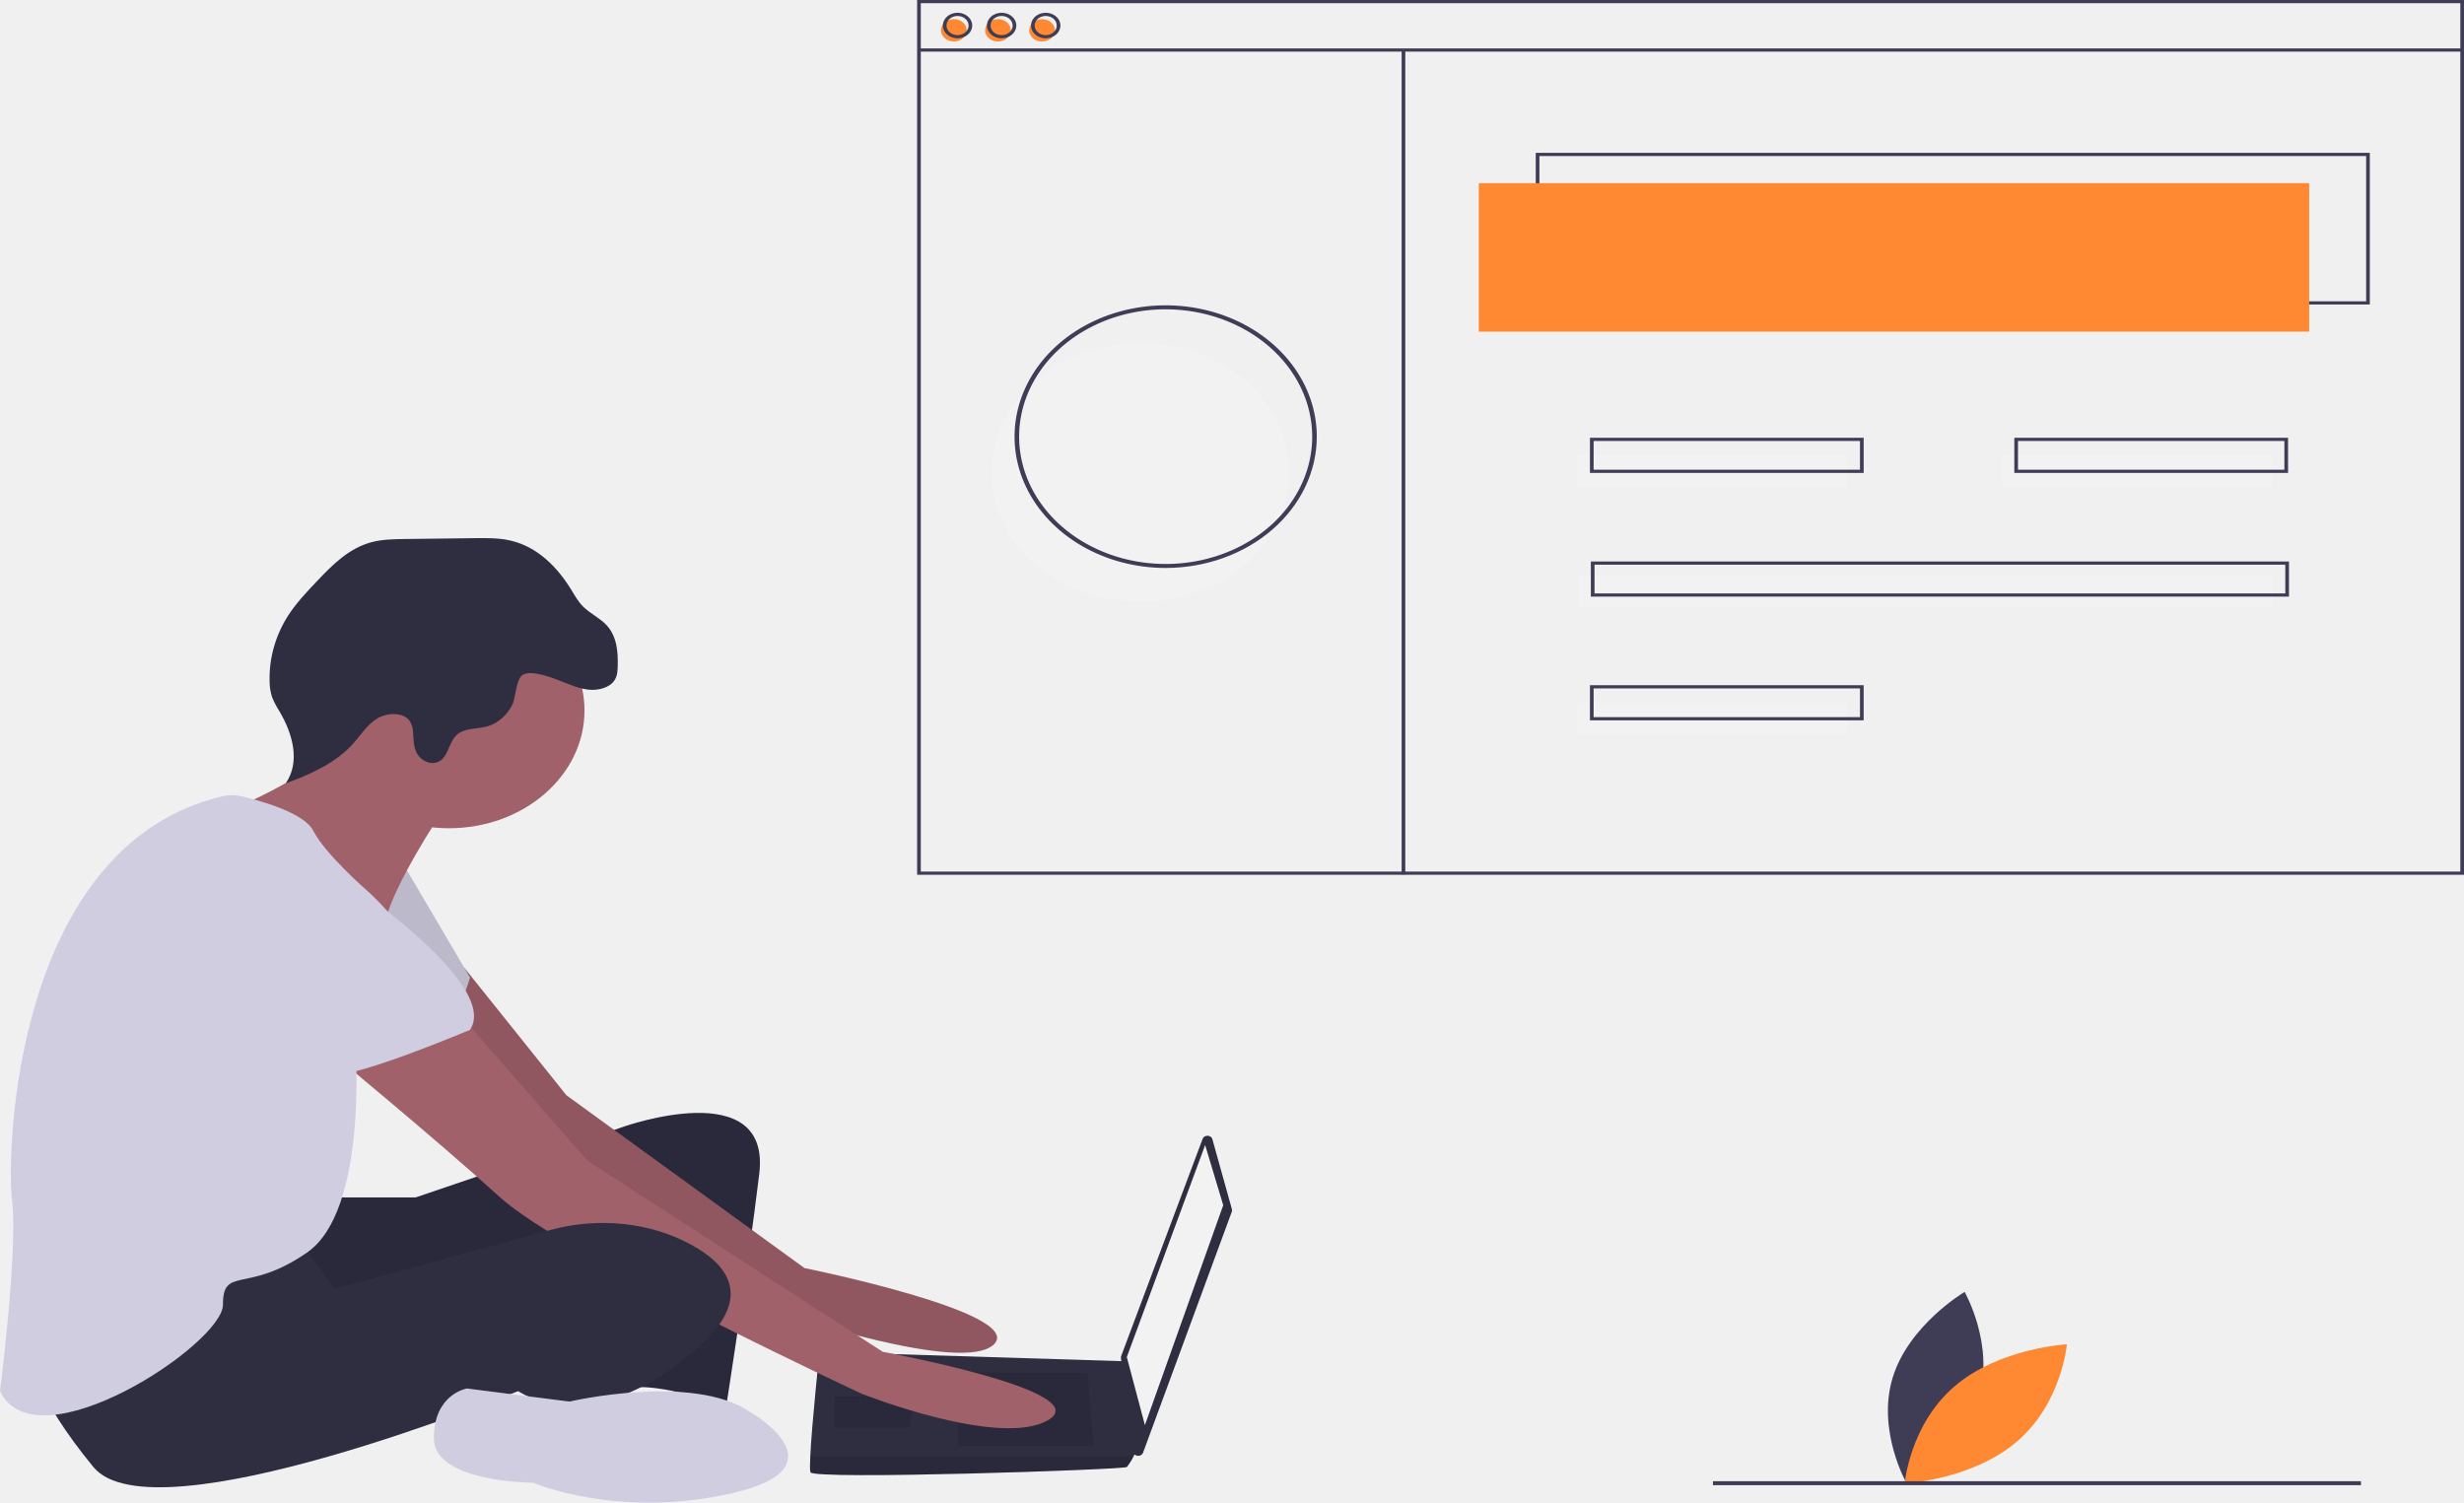
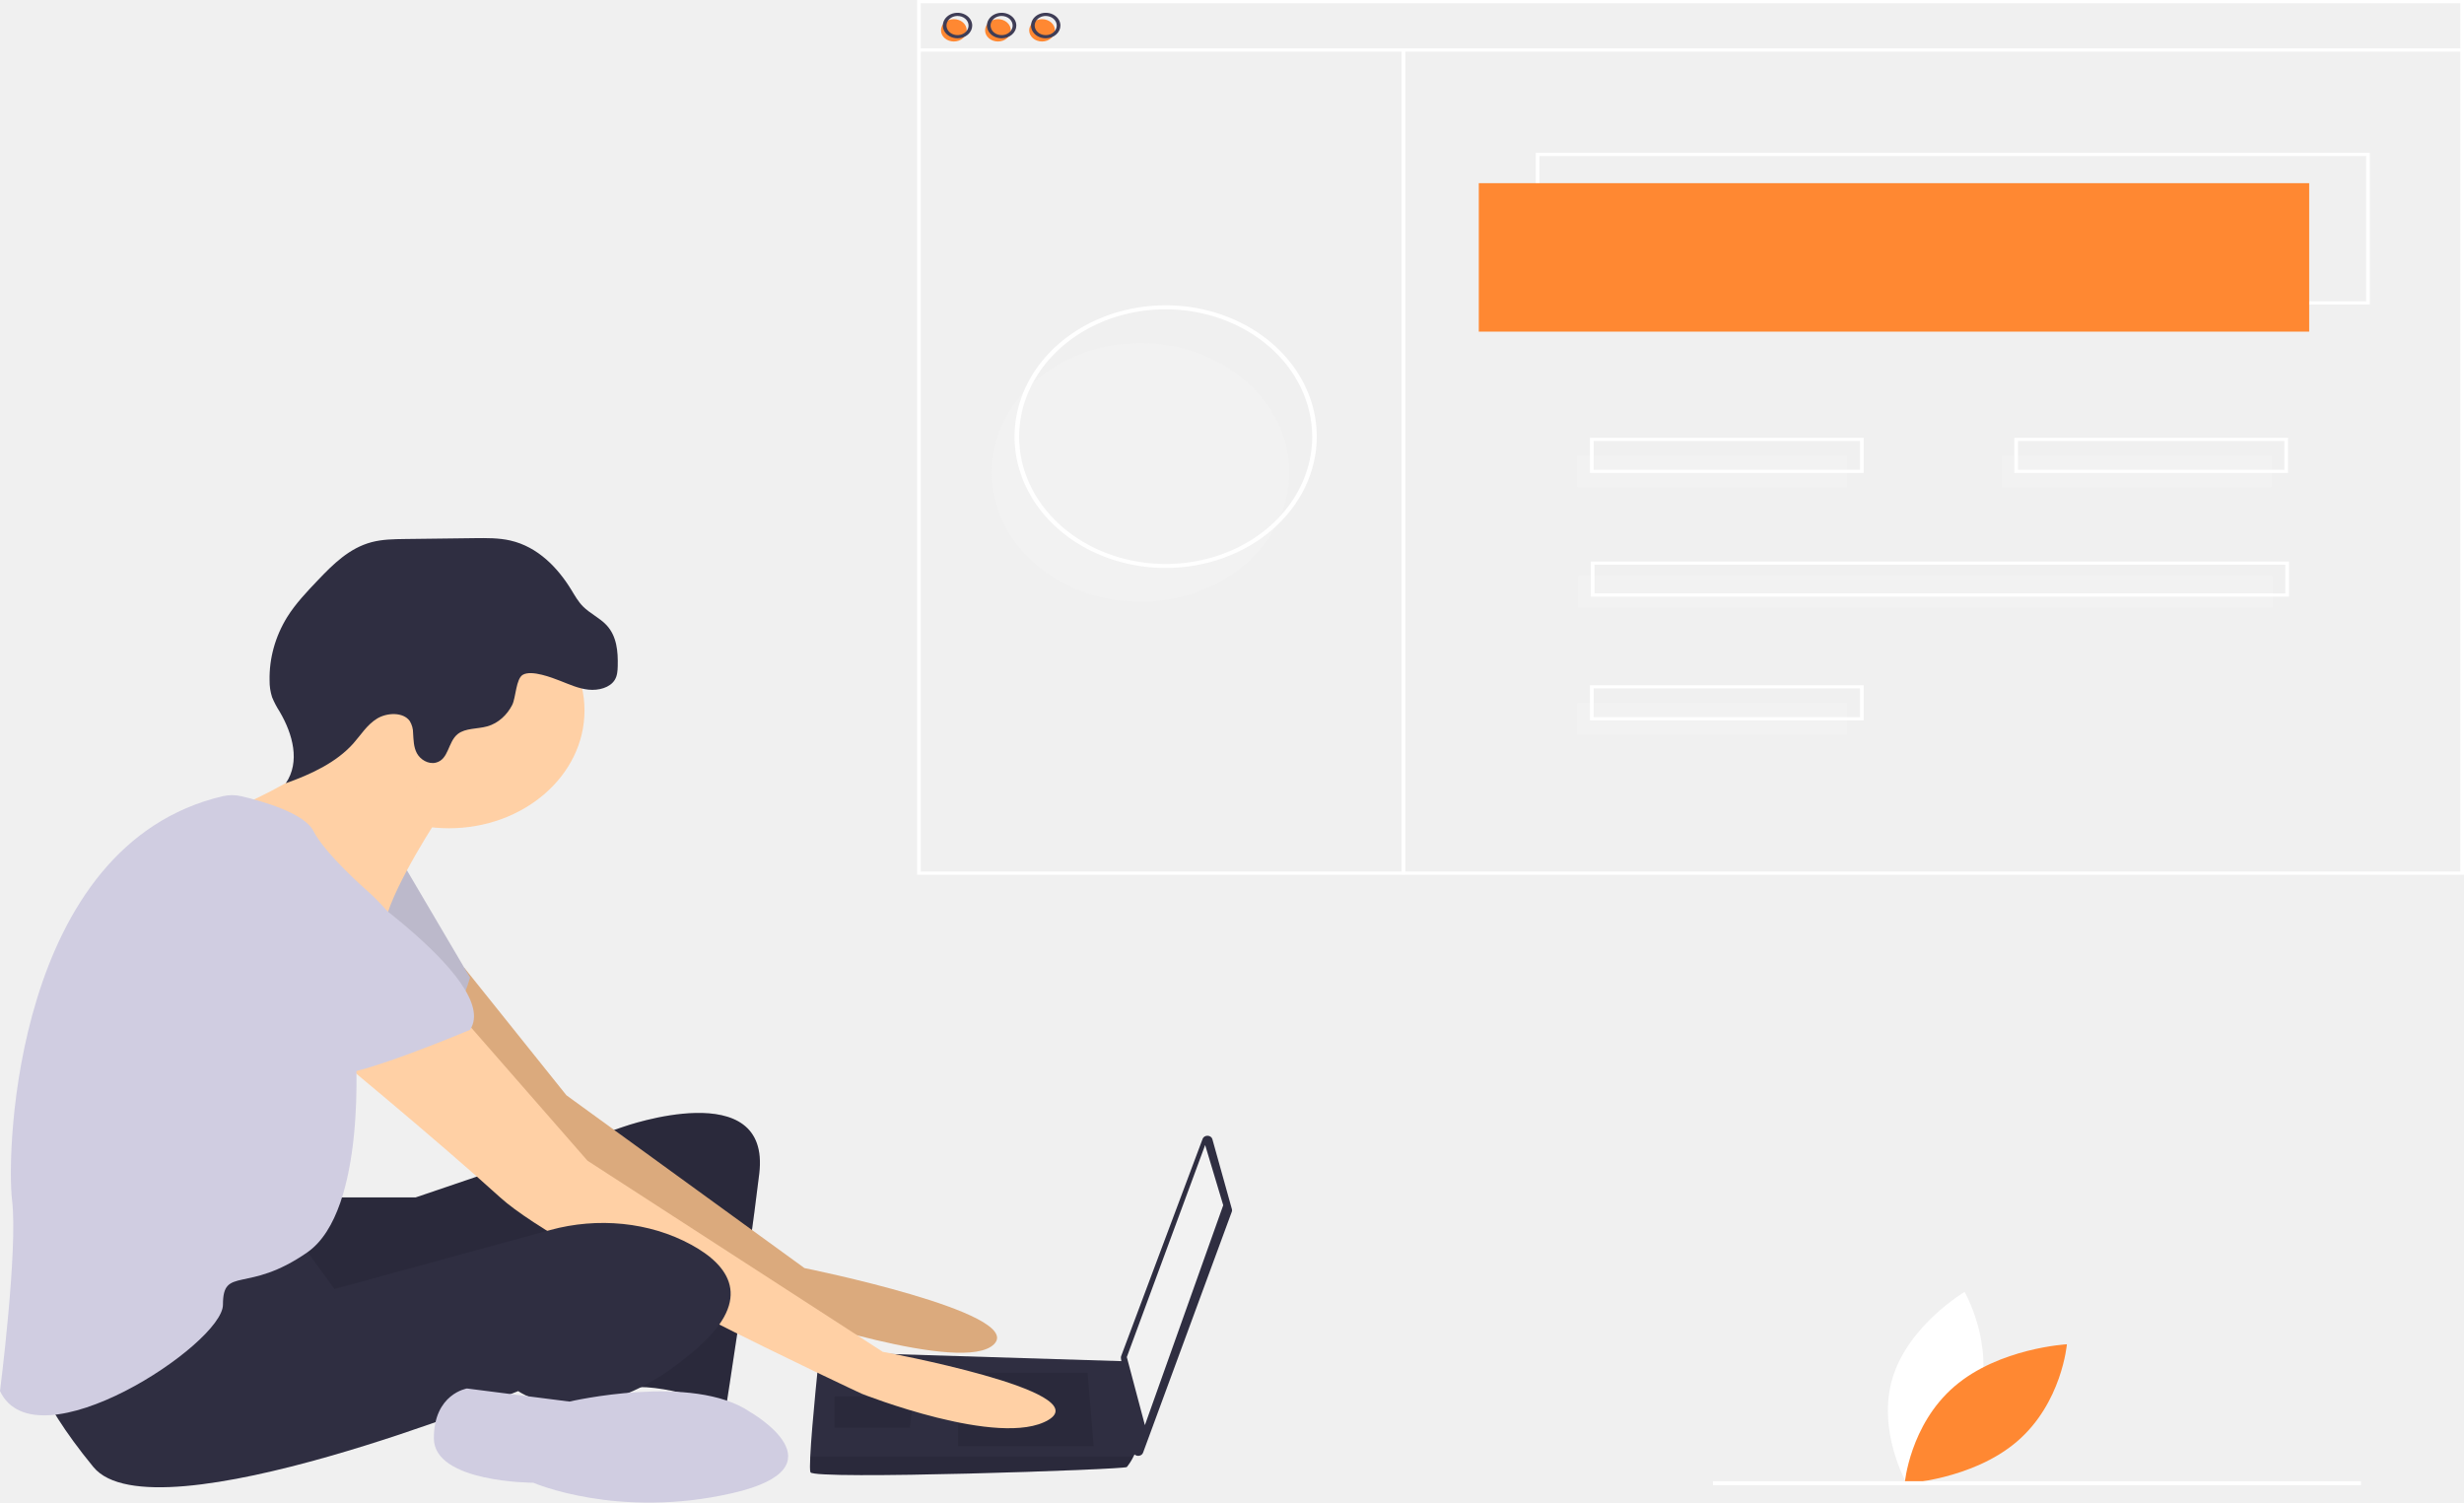
<svg xmlns="http://www.w3.org/2000/svg" width="792" height="483" viewBox="0 0 792 483" fill="none">
  <g clip-path="url(#clip0)">
-     <path d="M636.025 449.229C630.884 466.24 612.871 476.87 612.871 476.87C612.871 476.87 603.192 459.921 608.333 442.91C613.473 425.9 631.487 415.27 631.487 415.27C631.487 415.27 641.166 432.219 636.025 449.229Z" fill="#3F3D56" />
+     <path d="M636.025 449.229C630.884 466.24 612.871 476.87 612.871 476.87C612.871 476.87 603.192 459.921 608.333 442.91C613.473 425.9 631.487 415.27 631.487 415.27C631.487 415.27 641.166 432.219 636.025 449.229Z" fill="white" />
    <path d="M628.228 445.631C613.83 457.991 612.219 476.86 612.219 476.86C612.219 476.86 633.952 475.689 648.35 463.329C662.749 450.968 664.36 432.099 664.36 432.099C664.36 432.099 642.626 433.27 628.228 445.631Z" fill="#FF8832" />
    <path d="M106.527 384.882H133.642L200.464 362.162C200.464 362.162 247.916 345.332 244.043 377.308C240.169 409.285 233.39 452.201 233.39 452.201C233.39 452.201 212.085 443.786 200.464 446.31C188.842 448.835 196.59 394.98 196.59 394.98C196.59 394.98 101.684 434.529 92.969 429.481C84.253 424.432 82.316 389.089 82.316 389.089L106.527 384.882Z" fill="#2F2E41" />
    <path opacity="0.1" d="M106.527 384.882H133.642L200.464 362.162C200.464 362.162 247.916 345.332 244.043 377.308C240.169 409.285 233.39 452.201 233.39 452.201C233.39 452.201 212.085 443.786 200.464 446.31C188.842 448.835 196.59 394.98 196.59 394.98C196.59 394.98 101.684 434.529 92.969 429.481C84.253 424.432 82.316 389.089 82.316 389.089L106.527 384.882Z" fill="black" />
-     <path d="M149.248 311.095L182.064 352.064L258.569 407.602C258.569 407.602 329.264 421.907 319.58 432.005C309.896 442.103 250.822 421.907 250.822 421.907C250.822 421.907 162.695 366.369 159.79 362.162C156.885 357.954 124.927 318.404 124.927 318.404L149.248 311.095Z" fill="#A0616A" />
-     <path opacity="0.1" d="M149.248 311.095L182.064 352.064L258.569 407.602C258.569 407.602 329.264 421.907 319.58 432.005C309.896 442.103 250.822 421.907 250.822 421.907C250.822 421.907 162.695 366.369 159.79 362.162C156.885 357.954 124.927 318.404 124.927 318.404L149.248 311.095Z" fill="black" />
+     <path d="M149.248 311.095L182.064 352.064L258.569 407.602C258.569 407.602 329.264 421.907 319.58 432.005C309.896 442.103 250.822 421.907 250.822 421.907C250.822 421.907 162.695 366.369 159.79 362.162C156.885 357.954 124.927 318.404 124.927 318.404L149.248 311.095Z" fill="#DBAA7D" />
    <path d="M129.769 278.013L151.074 314.197C151.074 314.197 146.232 331.868 138.485 333.551C130.737 335.234 97.811 311.672 97.811 311.672L129.769 278.013Z" fill="#D0CDE1" />
    <path opacity="0.1" d="M129.769 278.013L151.074 314.197C151.074 314.197 146.232 331.868 138.485 333.551C130.737 335.234 97.811 311.672 97.811 311.672L129.769 278.013Z" fill="black" />
    <path d="M389.684 366.147L395.978 388.705C396.048 388.956 396.037 389.22 395.946 389.466L367.398 466.986C367.285 467.293 367.054 467.557 366.744 467.734C366.434 467.911 366.064 467.99 365.694 467.959C365.325 467.927 364.98 467.786 364.716 467.56C364.451 467.334 364.284 467.036 364.242 466.715L360.293 436.517C360.267 436.316 360.291 436.113 360.362 435.921L386.567 366.043C386.676 365.751 386.892 365.498 387.181 365.323C387.471 365.148 387.818 365.059 388.171 365.071C388.524 365.083 388.862 365.194 389.135 365.389C389.408 365.583 389.601 365.849 389.684 366.147Z" fill="#2F2E41" />
    <path d="M387.37 368.052L393.18 387.406L368.001 458.091L362.19 436.212L387.37 368.052Z" fill="#F2F2F2" />
    <path d="M260.506 473.238C261.474 475.762 361.222 472.396 362.19 471.555C363.034 470.501 363.749 469.373 364.321 468.189C365.231 466.506 366.064 464.823 366.064 464.823L362.19 437.576L263.411 434.529C263.411 434.529 260.941 457.62 260.438 468.189C260.312 470.856 260.312 472.733 260.506 473.238Z" fill="#2F2E41" />
    <path opacity="0.1" d="M349.601 441.262L351.537 464.823H307.958V441.262H349.601Z" fill="black" />
    <path opacity="0.1" d="M293.433 448.834L293.692 448.79L292.464 458.933H268.253V448.834H293.433Z" fill="black" />
    <path opacity="0.1" d="M260.506 473.238C261.474 475.762 361.222 472.396 362.19 471.555C363.034 470.501 363.749 469.373 364.321 468.189H260.438C260.312 470.856 260.312 472.733 260.506 473.238Z" fill="black" />
-     <path d="M144.295 266.232C168.363 266.232 187.874 249.278 187.874 228.365C187.874 207.452 168.363 190.498 144.295 190.498C120.227 190.498 100.716 207.452 100.716 228.365C100.716 249.278 120.227 266.232 144.295 266.232Z" fill="#A0616A" />
-     <path d="M141.39 262.025C141.39 262.025 126.863 283.903 123.958 295.684C121.053 307.465 80.379 272.123 80.379 272.123L75.053 259.921C75.053 259.921 113.305 244.354 110.4 231.731C107.495 219.109 141.39 262.025 141.39 262.025Z" fill="#A0616A" />
-     <path d="M149.137 327.661L188.843 373.101L283.748 434.529C283.748 434.529 352.506 447.152 337.011 456.408C321.516 465.664 276.969 447.993 276.969 447.993C276.969 447.993 181.095 403.394 160.758 384.882C140.421 366.369 102.653 335.234 102.653 335.234L149.137 327.661Z" fill="#A0616A" />
+     <path d="M144.295 266.232C168.363 266.232 187.874 249.278 187.874 228.365C187.874 207.452 168.363 190.498 144.295 190.498C120.227 190.498 100.716 207.452 100.716 228.365C100.716 249.278 120.227 266.232 144.295 266.232Z" fill="#FFD0A5" />
+     <path d="M141.39 262.025C141.39 262.025 126.863 283.903 123.958 295.684C121.053 307.465 80.379 272.123 80.379 272.123L75.053 259.921C75.053 259.921 113.305 244.354 110.4 231.731C107.495 219.109 141.39 262.025 141.39 262.025Z" fill="#FFD0A5" />
+     <path d="M149.137 327.661L188.843 373.101L283.748 434.529C283.748 434.529 352.506 447.152 337.011 456.408C321.516 465.664 276.969 447.993 276.969 447.993C276.969 447.993 181.095 403.394 160.758 384.882C140.421 366.369 102.653 335.234 102.653 335.234L149.137 327.661Z" fill="#FFD0A5" />
    <path d="M95.874 398.345L107.495 414.334L176.851 395.374C192.068 391.214 208.755 392.745 222.253 400.134C234.358 406.76 242.106 417.279 224.674 432.846C189.811 463.981 166.569 447.152 166.569 447.152C166.569 447.152 49.389 495.116 30.021 471.555C10.652 447.993 9.684 436.212 9.684 436.212C9.684 436.212 84.253 395.821 95.874 398.345Z" fill="#2F2E41" />
    <path d="M241.138 453.884C241.138 453.884 272.127 471.555 235.327 479.97C198.527 488.385 171.411 476.604 171.411 476.604C171.411 476.604 139.453 476.604 139.453 462.299C139.453 447.993 150.106 446.31 150.106 446.31L183.032 450.518C183.032 450.518 222.738 441.261 241.138 453.884Z" fill="#D0CDE1" />
    <path d="M180.045 218.84C183.011 219.989 185.952 221.348 189.177 221.682C192.402 222.016 196.074 221.037 197.6 218.546C198.424 217.201 198.518 215.618 198.557 214.095C198.673 209.474 198.289 204.478 194.919 200.902C192.774 198.627 189.644 197.192 187.424 194.971C185.833 193.38 184.774 191.452 183.635 189.592C179.317 182.546 172.925 175.774 164.04 173.743C160.331 172.895 156.439 172.936 152.603 172.983L130.23 173.257C126.61 173.302 122.933 173.353 119.468 174.264C112.266 176.156 107.023 181.418 102.221 186.45C98.629 190.215 95.026 194.018 92.33 198.311C88.464 204.576 86.51 211.597 86.652 218.704C86.622 220.527 86.893 222.344 87.457 224.1C88.116 225.711 88.932 227.269 89.897 228.759C94.093 235.92 96.584 244.864 91.859 251.771C100.067 248.858 108.188 245.038 113.603 238.937C116.025 236.208 117.925 233.013 121.153 231.01C124.381 229.007 129.64 228.834 131.711 231.773C132.423 232.962 132.79 234.284 132.779 235.625C132.93 237.831 132.926 240.122 134.003 242.125C135.079 244.127 137.644 245.743 140.092 245.144C144.309 244.112 143.905 238.489 147.152 235.934C149.619 233.995 153.424 234.365 156.592 233.485C160.284 232.459 163.054 229.68 164.633 226.604C165.832 224.266 165.815 218.147 168.085 216.881C170.932 215.293 177.406 217.817 180.045 218.84Z" fill="#2F2E41" />
    <path d="M71.593 255.929C73.554 255.475 75.618 255.479 77.576 255.943C83.792 257.393 97.728 261.232 100.716 267.074C104.59 274.647 118.148 286.428 118.148 286.428C118.148 286.428 136.548 302.416 132.674 313.355C128.8 324.295 114.274 336.917 114.274 336.917C114.274 336.917 118.148 389.089 98.779 402.553C79.411 416.017 71.663 406.76 71.663 419.383C71.663 432.005 11.621 471.555 0 447.152C0 447.152 5.811 401.711 3.874 385.723C1.965 369.966 4.759 271.651 71.593 255.929Z" fill="#D0CDE1" />
    <path d="M102.653 277.171C102.653 277.171 161.727 315.038 151.074 331.027C151.074 331.027 115.242 346.173 107.495 345.332C99.748 344.49 69.726 315.038 61.979 312.514C54.232 309.989 50.358 264.549 102.653 277.171Z" fill="#D0CDE1" />
    <path d="M366.583 193.435C393.005 193.435 414.424 174.823 414.424 151.864C414.424 128.906 393.005 110.294 366.583 110.294C340.161 110.294 318.742 128.906 318.742 151.864C318.742 174.823 340.161 193.435 366.583 193.435Z" fill="#F2F2F2" />
-     <path d="M761.725 97.876H493.632V49.13H761.725V97.876ZM494.813 96.85H760.544V50.157H494.813V96.85Z" fill="#3F3D56" />
+     <path d="M761.725 97.876H493.632V49.13H761.725V97.876ZM494.813 96.85H760.544V50.157H494.813V96.85Z" fill="white" />
    <path d="M742.238 58.88H475.326V106.599H742.238V58.88Z" fill="#FF8832" />
    <path d="M306.598 13.341C308.881 13.341 310.732 11.733 310.732 9.749C310.732 7.765 308.881 6.157 306.598 6.157C304.316 6.157 302.465 7.765 302.465 9.749C302.465 11.733 304.316 13.341 306.598 13.341Z" fill="#FF8832" />
    <path d="M320.771 13.341C323.054 13.341 324.905 11.733 324.905 9.749C324.905 7.765 323.054 6.157 320.771 6.157C318.488 6.157 316.637 7.765 316.637 9.749C316.637 11.733 318.488 13.341 320.771 13.341Z" fill="#FF8832" />
    <path d="M334.943 13.341C337.226 13.341 339.077 11.733 339.077 9.749C339.077 7.765 337.226 6.157 334.943 6.157C332.66 6.157 330.81 7.765 330.81 9.749C330.81 11.733 332.66 13.341 334.943 13.341Z" fill="#FF8832" />
-     <path d="M792 281.185H294.788V0H792V281.185ZM295.969 280.159H790.819V1.026H295.969V280.159Z" fill="#3F3D56" />
-     <path d="M791.409 15.565H295.378V16.591H791.409V15.565Z" fill="#3F3D56" />
-     <path d="M307.78 12.315C306.845 12.315 305.932 12.074 305.155 11.623C304.378 11.172 303.773 10.531 303.415 9.781C303.058 9.031 302.964 8.205 303.146 7.409C303.329 6.613 303.779 5.881 304.439 5.307C305.1 4.733 305.942 4.342 306.858 4.184C307.775 4.025 308.724 4.107 309.588 4.417C310.451 4.728 311.189 5.254 311.708 5.929C312.227 6.604 312.504 7.398 312.504 8.21C312.502 9.298 312.004 10.341 311.119 11.111C310.233 11.88 309.032 12.313 307.78 12.315ZM307.78 5.131C307.079 5.131 306.394 5.312 305.811 5.65C305.229 5.988 304.775 6.469 304.506 7.032C304.238 7.594 304.168 8.213 304.305 8.81C304.441 9.408 304.779 9.956 305.274 10.387C305.77 10.817 306.401 11.111 307.089 11.229C307.776 11.348 308.488 11.287 309.136 11.054C309.783 10.821 310.336 10.426 310.726 9.92C311.115 9.414 311.323 8.819 311.323 8.21C311.322 7.394 310.948 6.611 310.284 6.034C309.62 5.457 308.719 5.132 307.78 5.131V5.131Z" fill="#3F3D56" />
-     <path d="M321.952 12.315C321.017 12.315 320.104 12.074 319.327 11.623C318.55 11.172 317.945 10.531 317.587 9.781C317.23 9.031 317.136 8.205 317.318 7.409C317.501 6.613 317.951 5.881 318.611 5.307C319.272 4.733 320.114 4.342 321.03 4.184C321.946 4.025 322.896 4.107 323.759 4.417C324.623 4.728 325.36 5.254 325.88 5.929C326.399 6.604 326.676 7.398 326.676 8.21C326.674 9.298 326.176 10.341 325.29 11.111C324.405 11.88 323.204 12.313 321.952 12.315V12.315ZM321.952 5.131C321.251 5.131 320.566 5.312 319.983 5.65C319.401 5.988 318.946 6.469 318.678 7.032C318.41 7.594 318.34 8.213 318.477 8.81C318.613 9.408 318.951 9.956 319.446 10.387C319.942 10.817 320.573 11.111 321.26 11.229C321.948 11.348 322.66 11.287 323.307 11.054C323.955 10.821 324.508 10.426 324.898 9.92C325.287 9.414 325.495 8.819 325.495 8.21C325.494 7.394 325.12 6.611 324.456 6.034C323.792 5.457 322.891 5.132 321.952 5.131V5.131Z" fill="#3F3D56" />
-     <path d="M336.124 12.315C335.19 12.315 334.276 12.074 333.499 11.623C332.723 11.172 332.117 10.531 331.76 9.781C331.402 9.031 331.308 8.205 331.491 7.409C331.673 6.613 332.123 5.881 332.784 5.307C333.444 4.733 334.286 4.342 335.202 4.184C336.119 4.025 337.069 4.107 337.932 4.417C338.795 4.728 339.533 5.254 340.052 5.929C340.571 6.604 340.848 7.398 340.848 8.21C340.847 9.298 340.349 10.341 339.463 11.111C338.577 11.88 337.377 12.313 336.124 12.315V12.315ZM336.124 5.131C335.423 5.131 334.738 5.312 334.156 5.65C333.573 5.988 333.119 6.469 332.851 7.032C332.582 7.594 332.512 8.213 332.649 8.81C332.786 9.408 333.123 9.956 333.619 10.387C334.114 10.817 334.746 11.111 335.433 11.229C336.12 11.348 336.832 11.287 337.48 11.054C338.127 10.821 338.681 10.426 339.07 9.92C339.459 9.414 339.667 8.819 339.667 8.21C339.666 7.394 339.292 6.611 338.628 6.034C337.964 5.457 337.063 5.132 336.124 5.131V5.131Z" fill="#3F3D56" />
-     <path d="M451.703 16.078H450.522V281.07H451.703V16.078Z" fill="#3F3D56" />
+     <path d="M792 281.185H294.788V0H792V281.185ZM295.969 280.159H790.819V1.026H295.969V280.159Z" fill="white" />
+     <path d="M791.409 15.565H295.378V16.591H791.409V15.565Z" fill="white" />
+     <path d="M307.78 12.315C306.845 12.315 305.932 12.074 305.155 11.623C304.378 11.172 303.773 10.531 303.415 9.781C303.058 9.031 302.964 8.205 303.146 7.409C303.329 6.613 303.779 5.881 304.439 5.307C305.1 4.733 305.942 4.342 306.858 4.184C307.775 4.025 308.724 4.107 309.588 4.417C310.451 4.728 311.189 5.254 311.708 5.929C312.227 6.604 312.504 7.398 312.504 8.21C312.502 9.298 312.004 10.341 311.119 11.111C310.233 11.88 309.032 12.313 307.78 12.315ZM307.78 5.131C307.079 5.131 306.394 5.312 305.811 5.65C305.229 5.988 304.775 6.469 304.506 7.032C304.238 7.594 304.168 8.213 304.305 8.81C304.441 9.408 304.779 9.956 305.274 10.387C305.77 10.817 306.401 11.111 307.089 11.229C307.776 11.348 308.488 11.287 309.136 11.054C309.783 10.821 310.336 10.426 310.726 9.92C311.115 9.414 311.323 8.819 311.323 8.21C311.322 7.394 310.948 6.611 310.284 6.034C309.62 5.457 308.719 5.132 307.78 5.131Z" fill="#3F3D56" />
+     <path d="M321.952 12.315C321.017 12.315 320.104 12.074 319.327 11.623C318.55 11.172 317.945 10.531 317.587 9.781C317.23 9.031 317.136 8.205 317.318 7.409C317.501 6.613 317.951 5.881 318.611 5.307C319.272 4.733 320.114 4.342 321.03 4.184C321.946 4.025 322.896 4.107 323.759 4.417C324.623 4.728 325.36 5.254 325.88 5.929C326.399 6.604 326.676 7.398 326.676 8.21C326.674 9.298 326.176 10.341 325.29 11.111C324.405 11.88 323.204 12.313 321.952 12.315ZM321.952 5.131C321.251 5.131 320.566 5.312 319.983 5.65C319.401 5.988 318.946 6.469 318.678 7.032C318.41 7.594 318.34 8.213 318.477 8.81C318.613 9.408 318.951 9.956 319.446 10.387C319.942 10.817 320.573 11.111 321.26 11.229C321.948 11.348 322.66 11.287 323.307 11.054C323.955 10.821 324.508 10.426 324.898 9.92C325.287 9.414 325.495 8.819 325.495 8.21C325.494 7.394 325.12 6.611 324.456 6.034C323.792 5.457 322.891 5.132 321.952 5.131Z" fill="#3F3D56" />
+     <path d="M336.124 12.315C335.19 12.315 334.276 12.074 333.499 11.623C332.723 11.172 332.117 10.531 331.76 9.781C331.402 9.031 331.308 8.205 331.491 7.409C331.673 6.613 332.123 5.881 332.784 5.307C333.444 4.733 334.286 4.342 335.202 4.184C336.119 4.025 337.069 4.107 337.932 4.417C338.795 4.728 339.533 5.254 340.052 5.929C340.571 6.604 340.848 7.398 340.848 8.21C340.847 9.298 340.349 10.341 339.463 11.111C338.577 11.88 337.377 12.313 336.124 12.315ZM336.124 5.131C335.423 5.131 334.738 5.312 334.156 5.65C333.573 5.988 333.119 6.469 332.851 7.032C332.582 7.594 332.512 8.213 332.649 8.81C332.786 9.408 333.123 9.956 333.619 10.387C334.114 10.817 334.746 11.111 335.433 11.229C336.12 11.348 336.832 11.287 337.48 11.054C338.127 10.821 338.681 10.426 339.07 9.92C339.459 9.414 339.667 8.819 339.667 8.21C339.666 7.394 339.292 6.611 338.628 6.034C337.964 5.457 337.063 5.132 336.124 5.131Z" fill="#3F3D56" />
+     <path d="M451.703 16.078H450.522V281.07H451.703V16.078Z" fill="white" />
    <path d="M593.724 146.365H506.918V156.627H593.724V146.365Z" fill="#F2F2F2" />
    <path d="M730.132 146.365H643.327V156.627H730.132V146.365Z" fill="#F2F2F2" />
-     <path d="M599.038 152.009H511.052V140.721H599.038V152.009ZM512.233 150.983H597.857V141.747H512.233V150.983Z" fill="#3F3D56" />
+     <path d="M599.038 152.009H511.052V140.721H599.038V152.009ZM512.233 150.983H597.857V141.747H512.233V150.983Z" fill="white" />
    <path d="M593.724 225.897H506.918V236.159H593.724V225.897Z" fill="#F2F2F2" />
-     <path d="M599.038 231.541H511.052V220.253H599.038V231.541ZM512.233 230.515H597.857V221.279H512.233V230.515Z" fill="#3F3D56" />
+     <path d="M599.038 231.541H511.052V220.253H599.038V231.541ZM512.233 230.515H597.857V221.279H512.233V230.515Z" fill="white" />
    <path d="M730.427 185.105H507.213V195.367H730.427V185.105Z" fill="#F2F2F2" />
-     <path d="M735.742 191.775H511.347V180.487H735.742V191.775ZM512.528 190.749H734.561V181.513H512.528V190.749Z" fill="#3F3D56" />
-     <path d="M735.447 152.009H647.46V140.721H735.447V152.009ZM648.641 150.983H734.266V141.747H648.641V150.983Z" fill="#3F3D56" />
-     <path d="M374.679 182.562C365.071 182.562 355.68 180.087 347.691 175.449C339.703 170.811 333.476 164.218 329.8 156.506C326.123 148.793 325.161 140.306 327.035 132.118C328.91 123.93 333.536 116.409 340.33 110.506C347.124 104.603 355.779 100.583 365.202 98.954C374.625 97.325 384.392 98.161 393.269 101.356C402.145 104.551 409.732 109.961 415.069 116.902C420.407 123.843 423.256 132.004 423.256 140.353C423.242 151.543 418.119 162.272 409.012 170.185C399.905 178.099 387.558 182.55 374.679 182.562ZM374.679 99.422C365.363 99.422 356.255 101.822 348.509 106.32C340.763 110.818 334.725 117.21 331.16 124.689C327.594 132.168 326.662 140.398 328.479 148.338C330.297 156.278 334.783 163.571 341.371 169.295C347.959 175.019 356.352 178.918 365.489 180.497C374.627 182.076 384.098 181.266 392.705 178.168C401.313 175.07 408.67 169.823 413.845 163.092C419.021 156.361 421.784 148.448 421.784 140.353C421.77 129.501 416.803 119.097 407.972 111.424C399.141 103.751 387.168 99.434 374.679 99.422Z" fill="#3F3D56" />
-     <path d="M758.879 476.112H550.587V477.391H758.879V476.112Z" fill="#3F3D56" />
+     <path d="M735.742 191.775H511.347V180.487H735.742V191.775ZM512.528 190.749H734.561V181.513H512.528V190.749Z" fill="white" />
+     <path d="M735.447 152.009H647.46V140.721H735.447V152.009ZM648.641 150.983H734.266V141.747H648.641V150.983Z" fill="white" />
+     <path d="M374.679 182.562C365.071 182.562 355.68 180.087 347.691 175.449C339.703 170.811 333.476 164.218 329.8 156.506C326.123 148.793 325.161 140.306 327.035 132.118C328.91 123.93 333.536 116.409 340.33 110.506C347.124 104.603 355.779 100.583 365.202 98.954C374.625 97.325 384.392 98.161 393.269 101.356C402.145 104.551 409.732 109.961 415.069 116.902C420.407 123.843 423.256 132.004 423.256 140.353C423.242 151.543 418.119 162.272 409.012 170.185C399.905 178.099 387.558 182.55 374.679 182.562ZM374.679 99.422C365.363 99.422 356.255 101.822 348.509 106.32C340.763 110.818 334.725 117.21 331.16 124.689C327.594 132.168 326.662 140.398 328.479 148.338C330.297 156.278 334.783 163.571 341.371 169.295C347.959 175.019 356.352 178.918 365.489 180.497C374.627 182.076 384.098 181.266 392.705 178.168C401.313 175.07 408.67 169.823 413.845 163.092C419.021 156.361 421.784 148.448 421.784 140.353C421.77 129.501 416.803 119.097 407.972 111.424C399.141 103.751 387.168 99.434 374.679 99.422Z" fill="white" />
+     <path d="M758.879 476.112H550.587V477.391H758.879V476.112Z" fill="white" />
  </g>
  <defs>
    <clipPath id="clip0">
      <rect width="792" height="483" fill="white" />
    </clipPath>
  </defs>
</svg>
